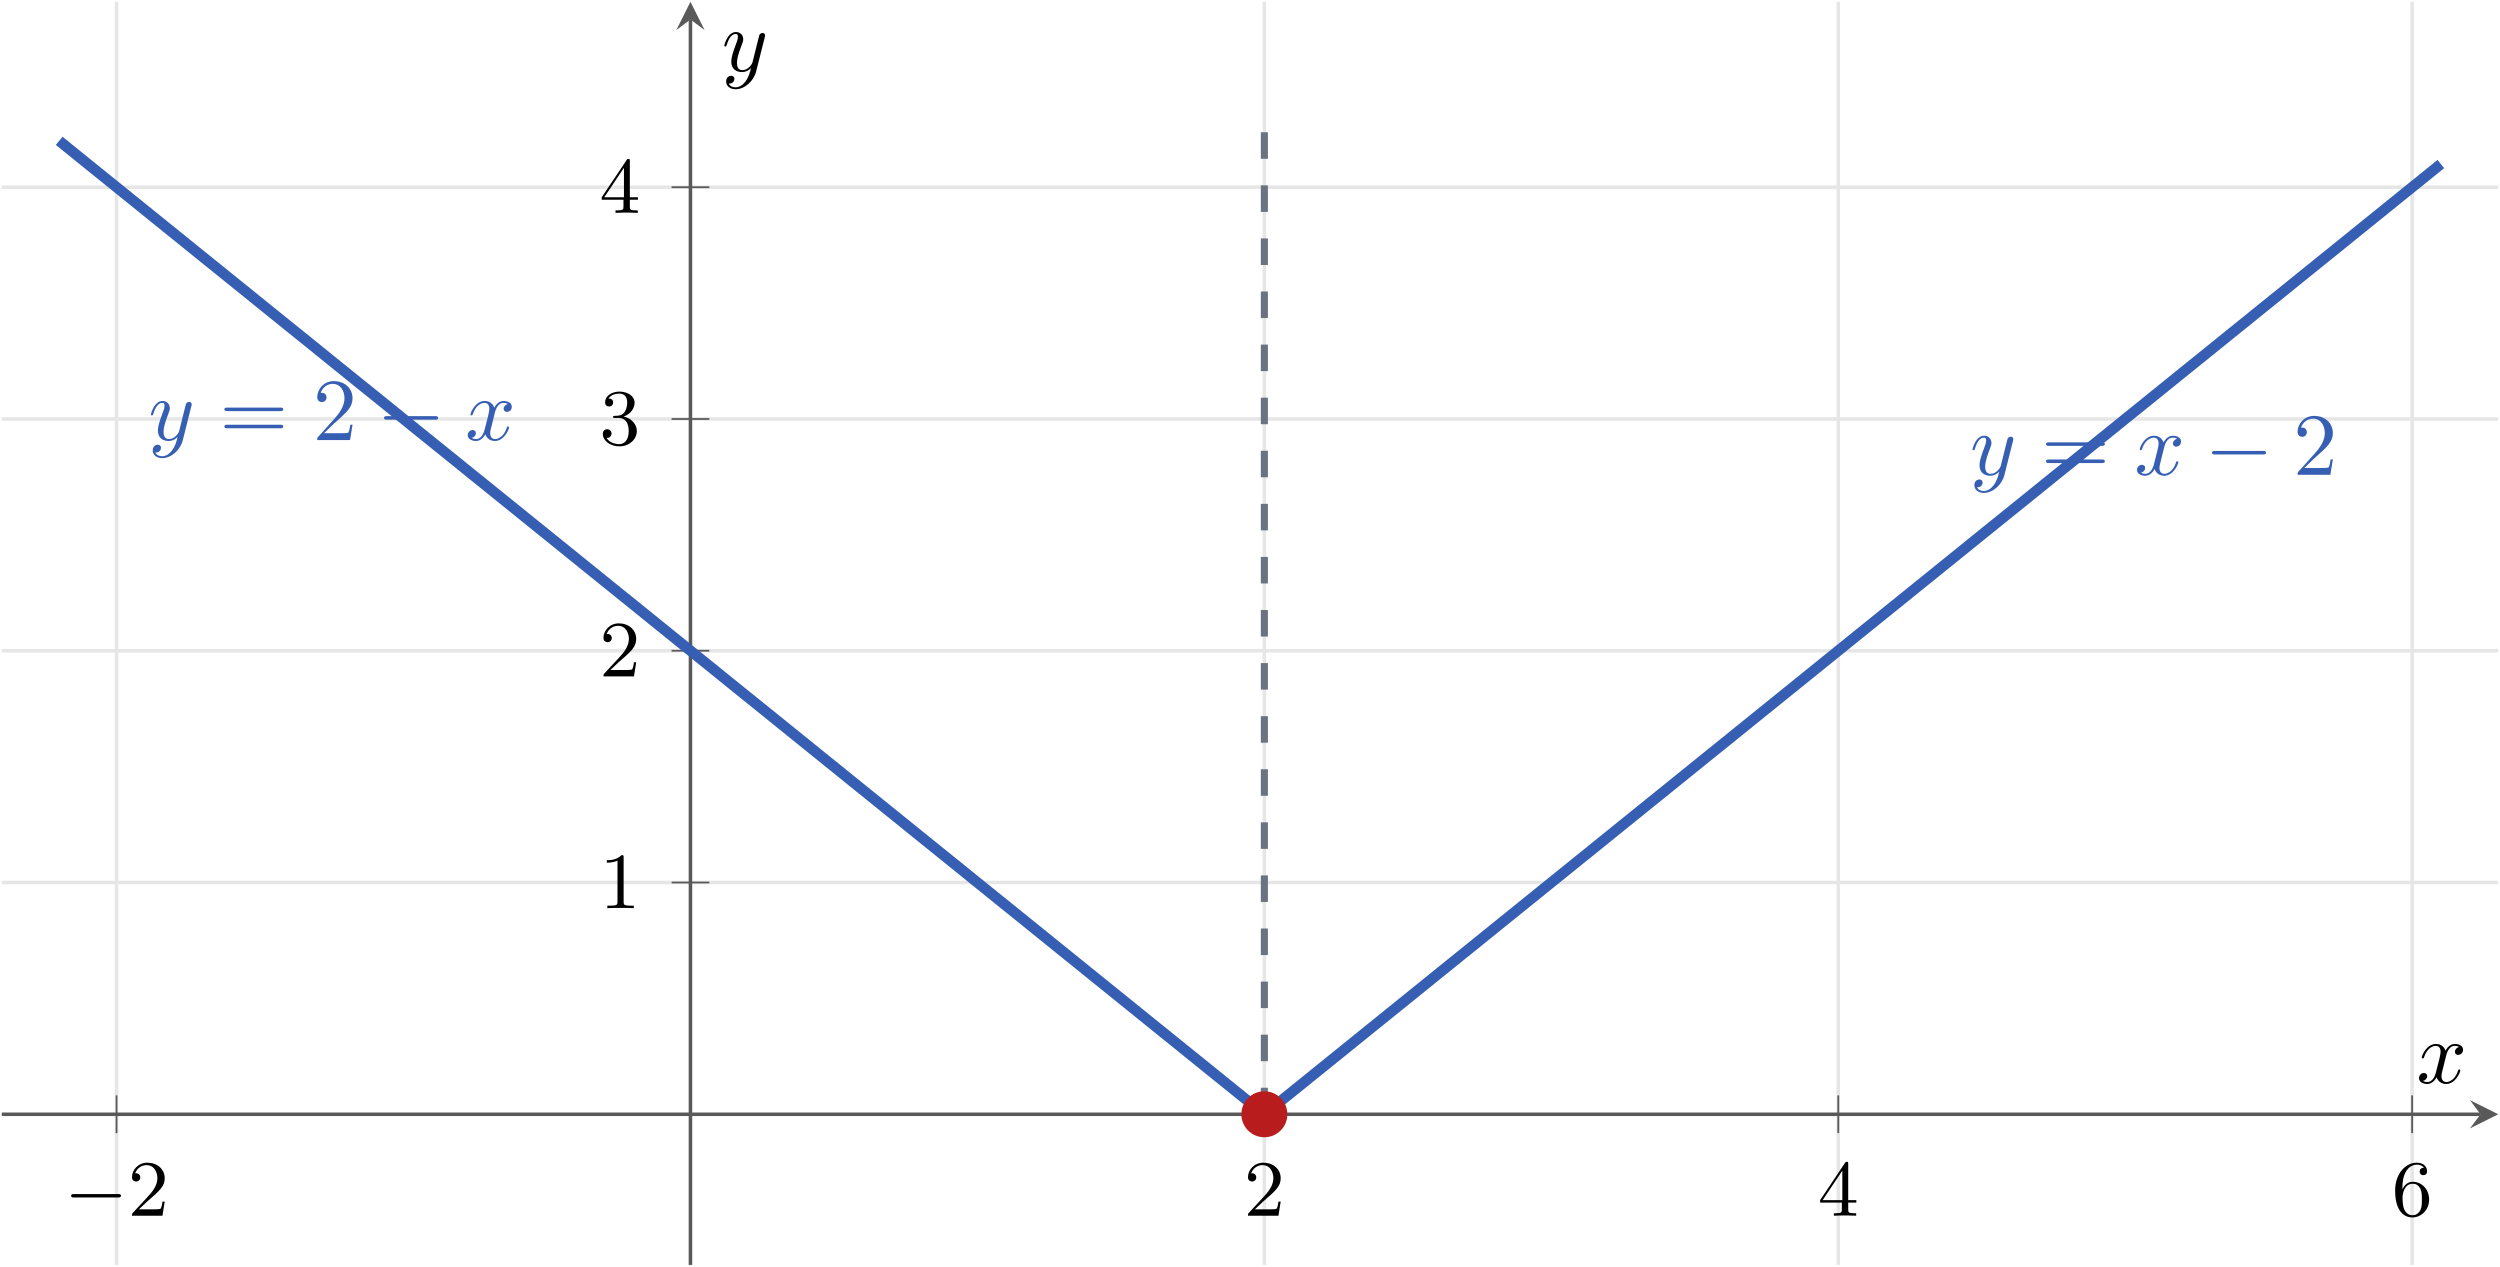
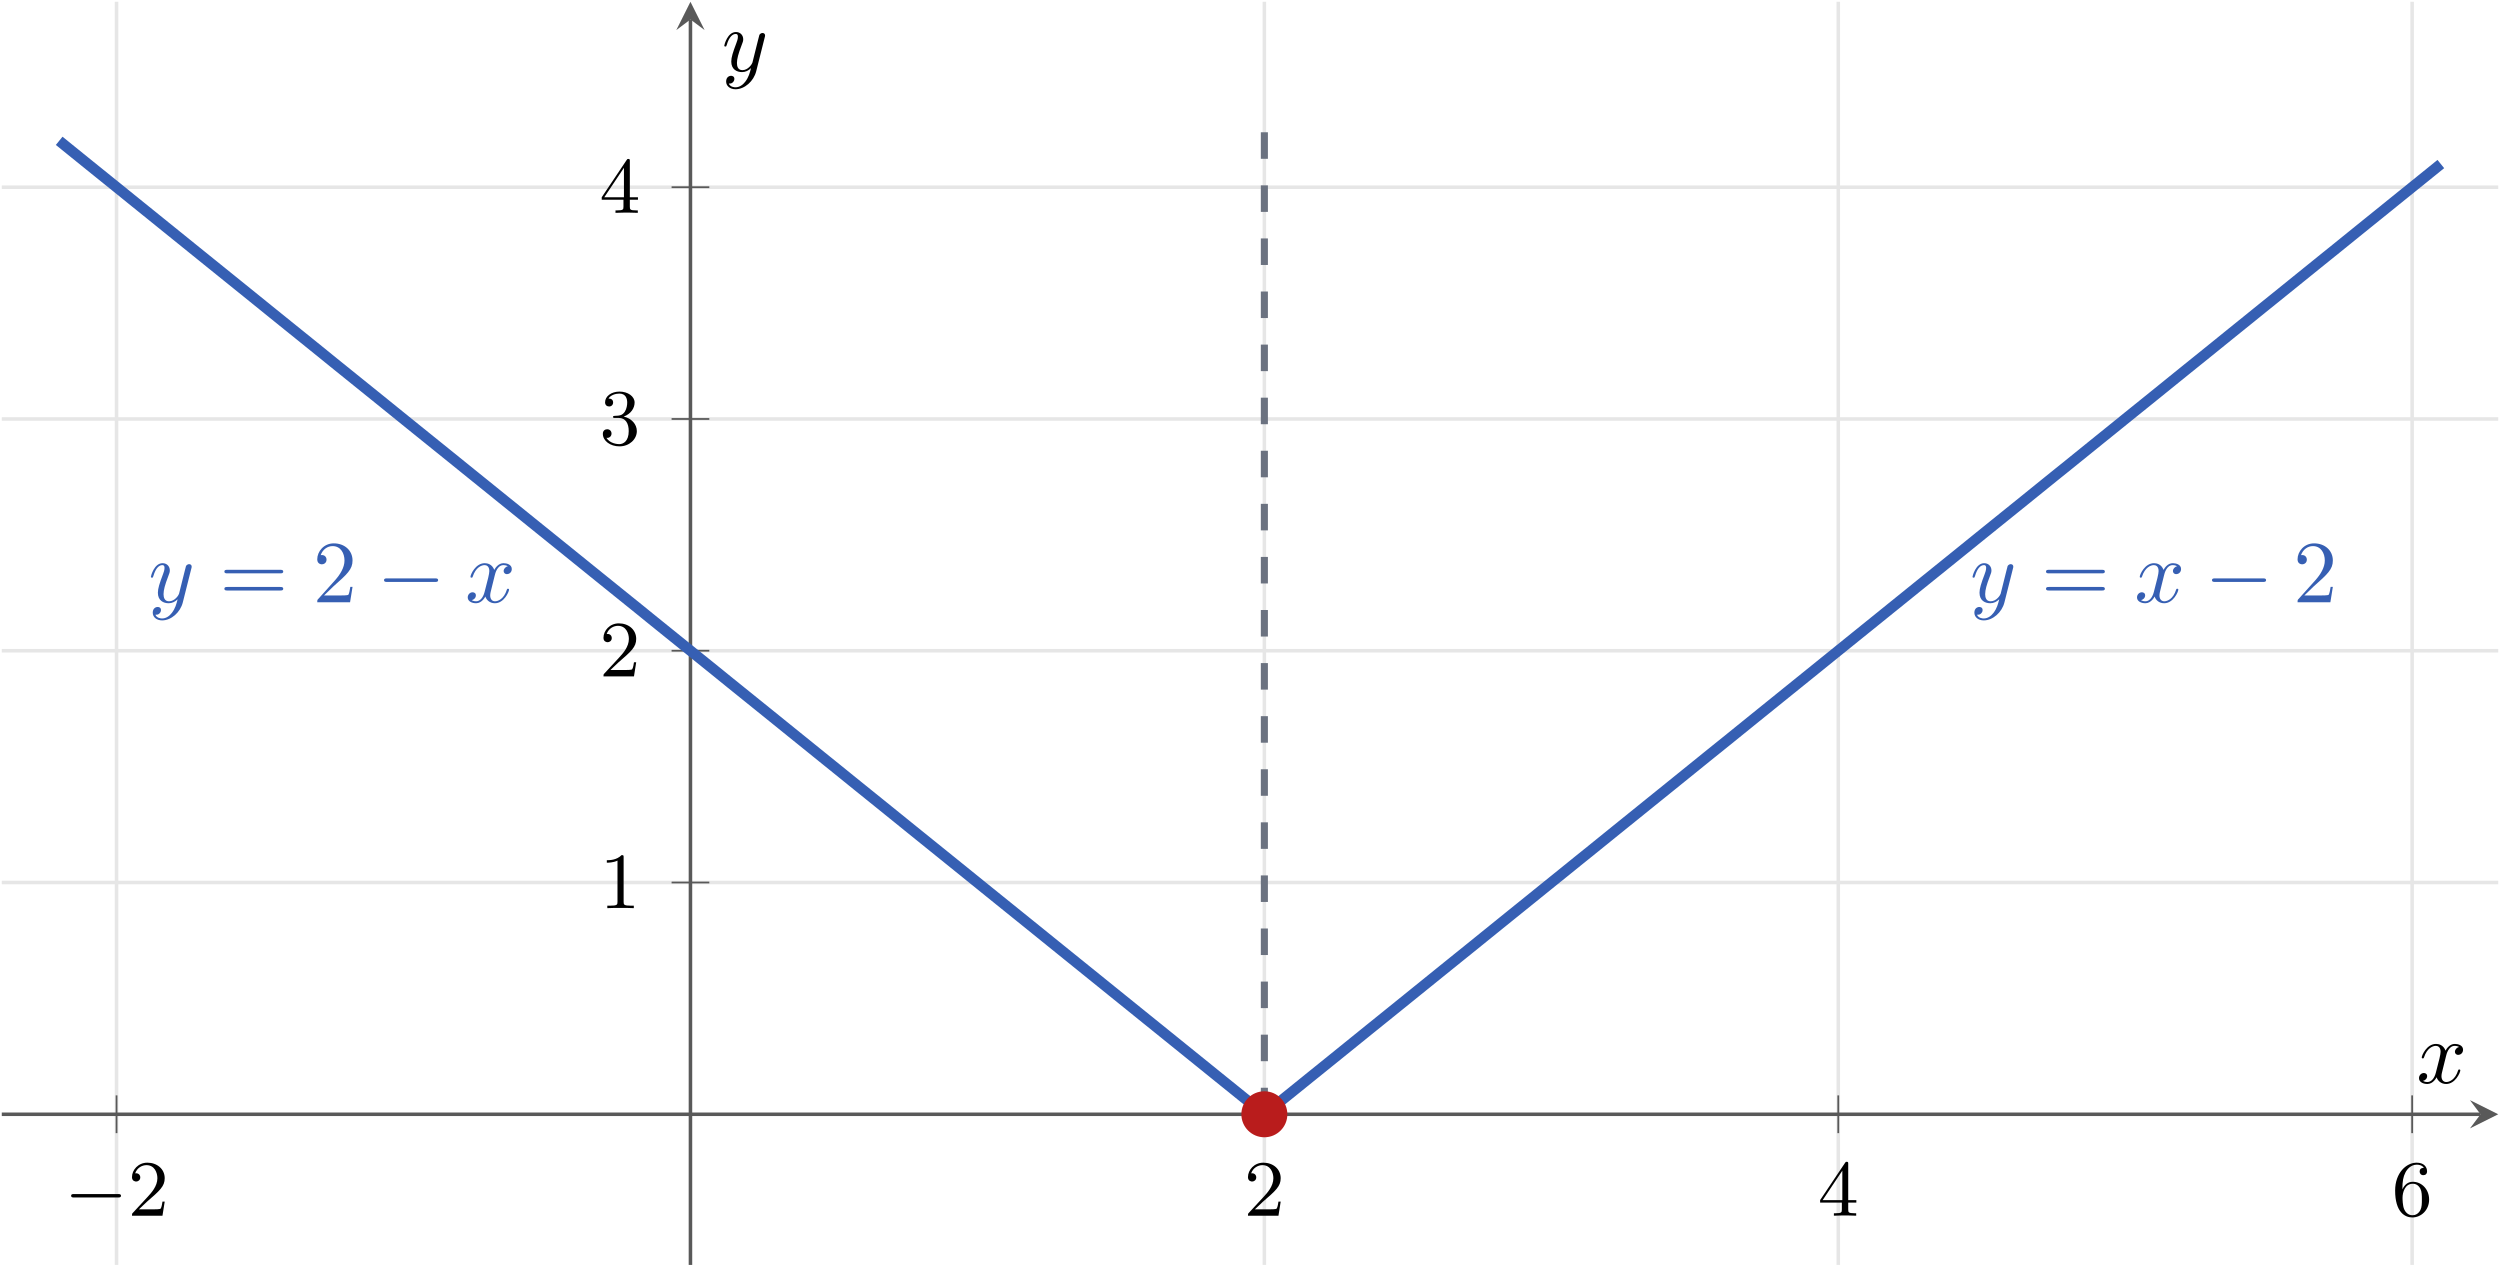
<svg xmlns="http://www.w3.org/2000/svg" xmlns:xlink="http://www.w3.org/1999/xlink" version="1.1" width="281.547pt" height="142.653pt" viewBox="-67.02 -67.02 281.547 142.653">
  <defs>
    <path id="g0-0" d="M6.052-2.053C6.214-2.053 6.384-2.053 6.384-2.251C6.384-2.439 6.205-2.439 6.052-2.439H1.103C.95-2.439 .771-2.439 .771-2.251C.771-2.053 .941-2.053 1.103-2.053H6.052Z" />
    <path id="g1-49" d="M2.726-5.73C2.726-5.954 2.717-5.972 2.493-5.972C1.937-5.398 1.112-5.398 .834-5.398V-5.12C1.004-5.12 1.551-5.12 2.035-5.353V-.717C2.035-.386 2.008-.278 1.175-.278H.888V0C1.21-.027 2.008-.027 2.376-.027S3.551-.027 3.873 0V-.278H3.587C2.753-.278 2.726-.386 2.726-.717V-5.73Z" />
    <path id="g1-50" d="M4.142-1.587H3.891C3.873-1.47 3.802-.941 3.685-.798C3.631-.717 3.013-.717 2.833-.717H1.237L2.125-1.56C3.596-2.833 4.142-3.309 4.142-4.223C4.142-5.254 3.291-5.972 2.188-5.972C1.157-5.972 .457-5.156 .457-4.34C.457-3.891 .843-3.847 .924-3.847C1.121-3.847 1.39-3.99 1.39-4.313C1.39-4.582 1.201-4.779 .924-4.779C.879-4.779 .852-4.779 .816-4.77C1.031-5.407 1.605-5.694 2.089-5.694C3.004-5.694 3.318-4.842 3.318-4.223C3.318-3.309 2.627-2.564 2.197-2.098L.556-.323C.457-.224 .457-.206 .457 0H3.891L4.142-1.587Z" />
    <path id="g1-51" d="M2.735-3.156C3.569-3.47 3.963-4.125 3.963-4.743C3.963-5.434 3.201-5.972 2.268-5.972S.637-5.443 .637-4.761C.637-4.465 .834-4.295 1.094-4.295S1.542-4.483 1.542-4.743C1.542-5.057 1.327-5.192 1.022-5.192C1.255-5.568 1.802-5.747 2.242-5.747C2.986-5.747 3.129-5.156 3.129-4.734C3.129-4.465 3.075-4.035 2.851-3.694C2.573-3.291 2.26-3.273 2-3.255C1.775-3.237 1.757-3.237 1.686-3.237C1.605-3.228 1.533-3.219 1.533-3.12C1.533-3.004 1.605-3.004 1.757-3.004H2.179C2.959-3.004 3.3-2.376 3.3-1.524C3.3-.377 2.69-.054 2.233-.054C2.062-.054 1.193-.099 .789-.762C1.112-.717 1.363-.941 1.363-1.246C1.363-1.542 1.139-1.731 .879-1.731C.655-1.731 .386-1.596 .386-1.219C.386-.421 1.219 .197 2.26 .197C3.38 .197 4.214-.61 4.214-1.524C4.214-2.304 3.596-2.968 2.735-3.156Z" />
    <path id="g1-52" d="M.26-1.757V-1.479H2.708V-.708C2.708-.377 2.681-.278 2.008-.278H1.811V0C2.376-.027 3.004-.027 3.067-.027C3.111-.027 3.757-.027 4.322 0V-.278H4.125C3.452-.278 3.425-.377 3.425-.708V-1.479H4.34V-1.757H3.425V-5.828C3.425-6.007 3.425-6.07 3.255-6.07C3.147-6.07 3.138-6.061 3.058-5.936L.26-1.757ZM.547-1.757L2.762-5.075V-1.757H.547Z" />
    <path id="g1-54" d="M1.201-2.968C1.201-3.882 1.3-4.394 1.542-4.86C1.722-5.227 2.161-5.747 2.824-5.747C3.004-5.747 3.416-5.712 3.622-5.389C3.291-5.389 3.147-5.218 3.147-4.976C3.147-4.743 3.309-4.564 3.56-4.564S3.981-4.725 3.981-4.994C3.981-5.496 3.622-5.972 2.806-5.972C1.65-5.972 .386-4.833 .386-2.833C.386-.403 1.479 .197 2.322 .197C3.318 .197 4.214-.637 4.214-1.82C4.214-2.959 3.389-3.82 2.376-3.82C1.838-3.82 1.453-3.506 1.201-2.968ZM2.313-.054C1.802-.054 1.506-.475 1.399-.735C1.228-1.139 1.219-1.883 1.219-2.026C1.219-2.627 1.497-3.596 2.358-3.596C2.502-3.596 2.941-3.596 3.228-3.04C3.398-2.699 3.398-2.26 3.398-1.829S3.398-.959 3.228-.628C2.95-.117 2.555-.054 2.313-.054Z" />
    <path id="g2-0" d="M6.565-2.291C6.735-2.291 6.914-2.291 6.914-2.491S6.735-2.69 6.565-2.69H1.176C1.006-2.69 .827-2.69 .827-2.491S1.006-2.291 1.176-2.291H6.565Z" />
    <path id="g3-120" d="M3.328-3.009C3.387-3.268 3.616-4.184 4.314-4.184C4.364-4.184 4.603-4.184 4.812-4.055C4.533-4.005 4.334-3.756 4.334-3.517C4.334-3.357 4.443-3.168 4.712-3.168C4.932-3.168 5.25-3.347 5.25-3.746C5.25-4.264 4.663-4.403 4.324-4.403C3.746-4.403 3.397-3.875 3.278-3.646C3.029-4.304 2.491-4.403 2.202-4.403C1.166-4.403 .598-3.118 .598-2.869C.598-2.77 .697-2.77 .717-2.77C.797-2.77 .827-2.79 .847-2.879C1.186-3.935 1.843-4.184 2.182-4.184C2.371-4.184 2.72-4.095 2.72-3.517C2.72-3.208 2.55-2.54 2.182-1.146C2.022-.528 1.674-.11 1.235-.11C1.176-.11 .946-.11 .737-.239C.986-.289 1.205-.498 1.205-.777C1.205-1.046 .986-1.126 .837-1.126C.538-1.126 .289-.867 .289-.548C.289-.09 .787 .11 1.225 .11C1.883 .11 2.242-.588 2.271-.648C2.391-.279 2.75 .11 3.347 .11C4.374 .11 4.941-1.176 4.941-1.425C4.941-1.524 4.852-1.524 4.822-1.524C4.732-1.524 4.712-1.484 4.692-1.415C4.364-.349 3.686-.11 3.367-.11C2.979-.11 2.819-.428 2.819-.767C2.819-.986 2.879-1.205 2.989-1.644L3.328-3.009Z" />
    <path id="g3-121" d="M4.842-3.796C4.882-3.935 4.882-3.955 4.882-4.025C4.882-4.204 4.742-4.294 4.593-4.294C4.493-4.294 4.334-4.234 4.244-4.085C4.224-4.035 4.144-3.726 4.105-3.547C4.035-3.288 3.965-3.019 3.905-2.75L3.457-.956C3.417-.807 2.989-.11 2.331-.11C1.823-.11 1.714-.548 1.714-.917C1.714-1.375 1.883-1.993 2.222-2.869C2.381-3.278 2.421-3.387 2.421-3.587C2.421-4.035 2.102-4.403 1.604-4.403C.658-4.403 .289-2.959 .289-2.869C.289-2.77 .389-2.77 .408-2.77C.508-2.77 .518-2.79 .568-2.949C.837-3.885 1.235-4.184 1.574-4.184C1.654-4.184 1.823-4.184 1.823-3.866C1.823-3.616 1.724-3.357 1.654-3.168C1.255-2.112 1.076-1.544 1.076-1.076C1.076-.189 1.704 .11 2.291 .11C2.68 .11 3.019-.06 3.298-.339C3.168 .179 3.049 .667 2.65 1.196C2.391 1.534 2.012 1.823 1.554 1.823C1.415 1.823 .966 1.793 .797 1.405C.956 1.405 1.086 1.405 1.225 1.285C1.325 1.196 1.425 1.066 1.425 .877C1.425 .568 1.156 .528 1.056 .528C.827 .528 .498 .687 .498 1.176C.498 1.674 .936 2.042 1.554 2.042C2.58 2.042 3.606 1.136 3.885 .01L4.842-3.796Z" />
    <path id="g4-50" d="M1.265-.767L2.321-1.793C3.875-3.168 4.473-3.706 4.473-4.702C4.473-5.838 3.577-6.635 2.361-6.635C1.235-6.635 .498-5.719 .498-4.832C.498-4.274 .996-4.274 1.026-4.274C1.196-4.274 1.544-4.394 1.544-4.802C1.544-5.061 1.365-5.32 1.016-5.32C.936-5.32 .917-5.32 .887-5.31C1.116-5.958 1.654-6.326 2.232-6.326C3.138-6.326 3.567-5.519 3.567-4.702C3.567-3.905 3.068-3.118 2.521-2.501L.608-.369C.498-.259 .498-.239 .498 0H4.194L4.473-1.733H4.224C4.174-1.435 4.105-.996 4.005-.847C3.935-.767 3.278-.767 3.059-.767H1.265Z" />
    <path id="g4-61" d="M6.844-3.258C6.994-3.258 7.183-3.258 7.183-3.457S6.994-3.656 6.854-3.656H.887C.747-3.656 .558-3.656 .558-3.457S.747-3.258 .897-3.258H6.844ZM6.854-1.325C6.994-1.325 7.183-1.325 7.183-1.524S6.994-1.724 6.844-1.724H.897C.747-1.724 .558-1.724 .558-1.524S.747-1.325 .887-1.325H6.854Z" />
  </defs>
  <g id="page1">
    <path d="M-53.895 75.434V-66.82M75.371 75.434V-66.82M140.004 75.434V-66.82M204.632 75.434V-66.82" stroke="#e6e6e6" fill="none" stroke-width=".399" stroke-miterlimit="10" />
    <path d="M-66.82 32.367H214.328M-66.82 6.266H214.328M-66.82-19.836H214.328M-66.82-45.937H214.328" stroke="#e6e6e6" fill="none" stroke-width=".399" stroke-miterlimit="10" />
    <path d="M-53.895 60.594V56.34M75.371 60.594V56.34M140.004 60.594V56.34M204.632 60.594V56.34" stroke="#595959" fill="none" stroke-width=".199" stroke-miterlimit="10" />
    <path d="M8.613 32.367H12.863M8.613 6.266H12.863M8.613-19.836H12.863M8.613-45.937H12.863" stroke="#595959" fill="none" stroke-width=".199" stroke-miterlimit="10" />
    <path d="M-66.82 58.469H212.335" stroke="#595959" fill="none" stroke-width=".399" stroke-miterlimit="10" />
    <path d="M214.328 58.469L211.141 56.875L212.336 58.469L211.141 60.062" fill="#595959" />
    <path d="M10.738 75.434V-64.828" stroke="#595959" fill="none" stroke-width=".399" stroke-miterlimit="10" />
    <path d="M10.738-66.82L9.145-63.633L10.738-64.828L12.332-63.633" fill="#595959" />
    <g transform="matrix(1 0 0 1 6.8395 -5.3427)">
      <use x="-66.62" y="75.234" xlink:href="#g0-0" />
      <use x="-59.453" y="75.234" xlink:href="#g1-50" />
    </g>
    <g transform="matrix(1 0 0 1 139.6871 -5.3427)">
      <use x="-66.62" y="75.234" xlink:href="#g1-50" />
    </g>
    <g transform="matrix(1 0 0 1 204.3192 -5.3427)">
      <use x="-66.62" y="75.234" xlink:href="#g1-52" />
    </g>
    <g transform="matrix(1 0 0 1 268.9512 -5.3427)">
      <use x="-66.62" y="75.234" xlink:href="#g1-54" />
    </g>
    <g transform="matrix(1 0 0 1 67.10572 -39.979)">
      <use x="-66.62" y="75.234" xlink:href="#g1-49" />
    </g>
    <g transform="matrix(1 0 0 1 67.10572 -66.08046)">
      <use x="-66.62" y="75.234" xlink:href="#g1-50" />
    </g>
    <g transform="matrix(1 0 0 1 67.10572 -92.1819)">
      <use x="-66.62" y="75.234" xlink:href="#g1-51" />
    </g>
    <g transform="matrix(1 0 0 1 67.10572 -118.2834)">
      <use x="-66.62" y="75.234" xlink:href="#g1-52" />
    </g>
    <path d="M-60.356-51.16L-58.637-49.769L-56.922-48.382L-55.203-46.996L-53.484-45.609L-51.766-44.218L-50.047-42.832L-48.332-41.445L-46.613-40.058L-44.895-38.668L-43.176-37.281L-41.457-35.894L-39.738-34.507L-38.023-33.121L-36.305-31.73L-34.586-30.343L-32.867-28.957L-31.148-27.57L-29.434-26.179L-27.715-24.793L-25.996-23.406L-24.277-22.02L-22.559-20.629L-20.844-19.242L-19.125-17.855L-17.406-16.469L-15.688-15.082L-13.969-13.691L-12.25-12.305L-10.535-10.918L-8.816-9.531L-7.098-8.141L-5.379-6.754L-3.66-5.367L-1.945-3.98L-.227-2.59L1.492-1.203L3.211 .184L4.93 1.57L6.644 2.961L8.363 4.348L10.082 5.734L11.801 7.121L13.52 8.508L15.234 9.899L16.953 11.285L18.672 12.672L20.391 14.059L22.109 15.449L23.828 16.836L25.543 18.223L27.262 19.609L28.98 21L30.699 22.387L32.418 23.773L34.133 25.16L35.852 26.551L37.571 27.938L39.289 29.324L41.008 30.711L42.722 32.098L44.441 33.488L46.16 34.875L47.879 36.262L49.597 37.648L51.316 39.039L53.032 40.426L54.749 41.812L56.468 43.199L58.188 44.59L59.907 45.977L61.621 47.363L63.34 48.75L65.058 50.137L66.778 51.527L68.496 52.914L70.21 54.301L71.93 55.688L73.648 57.078L75.368 58.465" stroke="#365fb3" fill="none" stroke-width="1.196" stroke-miterlimit="10" />
    <path d="M75.371 58.469L77.046 57.113L78.727 55.758L80.403 54.402L82.079 53.051L83.757 51.695L85.433 50.34L87.109 48.984L88.79 47.629L90.465 46.277L92.141 44.922L93.82 43.566L95.496 42.211L97.171 40.859L98.852 39.504L100.528 38.148L102.204 36.793L103.882 35.438L105.558 34.086L107.234 32.73L108.915 31.375L110.59 30.02L112.269 28.668L113.945 27.312L115.621 25.957L117.3 24.602L118.977 23.246L120.653 21.895L122.332 20.539L124.007 19.184L125.683 17.828L127.364 16.477L129.04 15.121L130.714 13.766L132.394 12.41L134.071 11.055L135.746 9.703L137.425 8.348L139.101 6.992L140.778 5.637L142.457 4.281L144.132 2.93L145.809 1.574L147.488 .219L149.165-1.137L150.839-2.488L152.519-3.844L154.196-5.199L155.871-6.555L157.55-7.91L159.226-9.262L160.906-10.617L162.582-11.973L164.257-13.328L165.938-14.68L167.613-16.035L169.29-17.391L170.969-18.746L172.644-20.102L174.321-21.453L176-22.808L177.675-24.164L179.351-25.519L181.031-26.871L182.707-28.226L184.382-29.582L186.062-30.937L187.738-32.293L189.415-33.644L191.094-35L192.769-36.355L194.446-37.71L196.125-39.062L197.8-40.418L199.476-41.773L201.156-43.128L202.832-44.484L204.507-45.835L206.188-47.191L207.863-48.546" stroke="#365fb3" fill="none" stroke-width="1.196" stroke-miterlimit="10" />
    <path d="M75.371 58.469V-52.464" stroke="#6b7280" fill="none" stroke-width=".797" stroke-miterlimit="10" stroke-dasharray="2.989 2.989" />
-     <g fill="#365fb3" transform="matrix(1 0 0 1 16.3042 -92.6976)">
+     <g fill="#365fb3" transform="matrix(1 0 0 1 16.3042 -74.42656)">
      <use x="-66.62" y="75.234" xlink:href="#g3-121" />
      <use x="-58.611" y="75.234" xlink:href="#g4-61" />
      <use x="-48.095" y="75.234" xlink:href="#g4-50" />
      <use x="-40.9" y="75.234" xlink:href="#g2-0" />
      <use x="-30.937" y="75.234" xlink:href="#g3-120" />
    </g>
-     <g fill="#365fb3" transform="matrix(1 0 0 1 221.4532 -88.7824)">
+     <g fill="#365fb3" transform="matrix(1 0 0 1 221.4532 -74.42656)">
      <use x="-66.62" y="75.234" xlink:href="#g3-121" />
      <use x="-58.611" y="75.234" xlink:href="#g4-61" />
      <use x="-48.095" y="75.234" xlink:href="#g3-120" />
      <use x="-40.187" y="75.234" xlink:href="#g2-0" />
      <use x="-30.224" y="75.234" xlink:href="#g4-50" />
    </g>
    <path d="M77.761 58.469C77.761 57.148 76.692 56.078 75.371 56.078C74.05 56.078 72.981 57.148 72.981 58.469S74.05 60.859 75.371 60.859C76.692 60.859 77.761 59.789 77.761 58.469Z" fill="#b91c1c" />
    <path d="M77.761 58.469C77.761 57.148 76.692 56.078 75.371 56.078C74.05 56.078 72.981 57.148 72.981 58.469S74.05 60.859 75.371 60.859C76.692 60.859 77.761 59.789 77.761 58.469Z" stroke="#b91c1c" fill="none" stroke-width=".399" stroke-miterlimit="10" />
    <g transform="matrix(1 0 0 1 271.7362 -20.2865)">
      <use x="-66.62" y="75.234" xlink:href="#g3-120" />
    </g>
    <g transform="matrix(1 0 0 1 80.8788 -134.2445)">
      <use x="-66.62" y="75.234" xlink:href="#g3-121" />
    </g>
  </g>
</svg>
